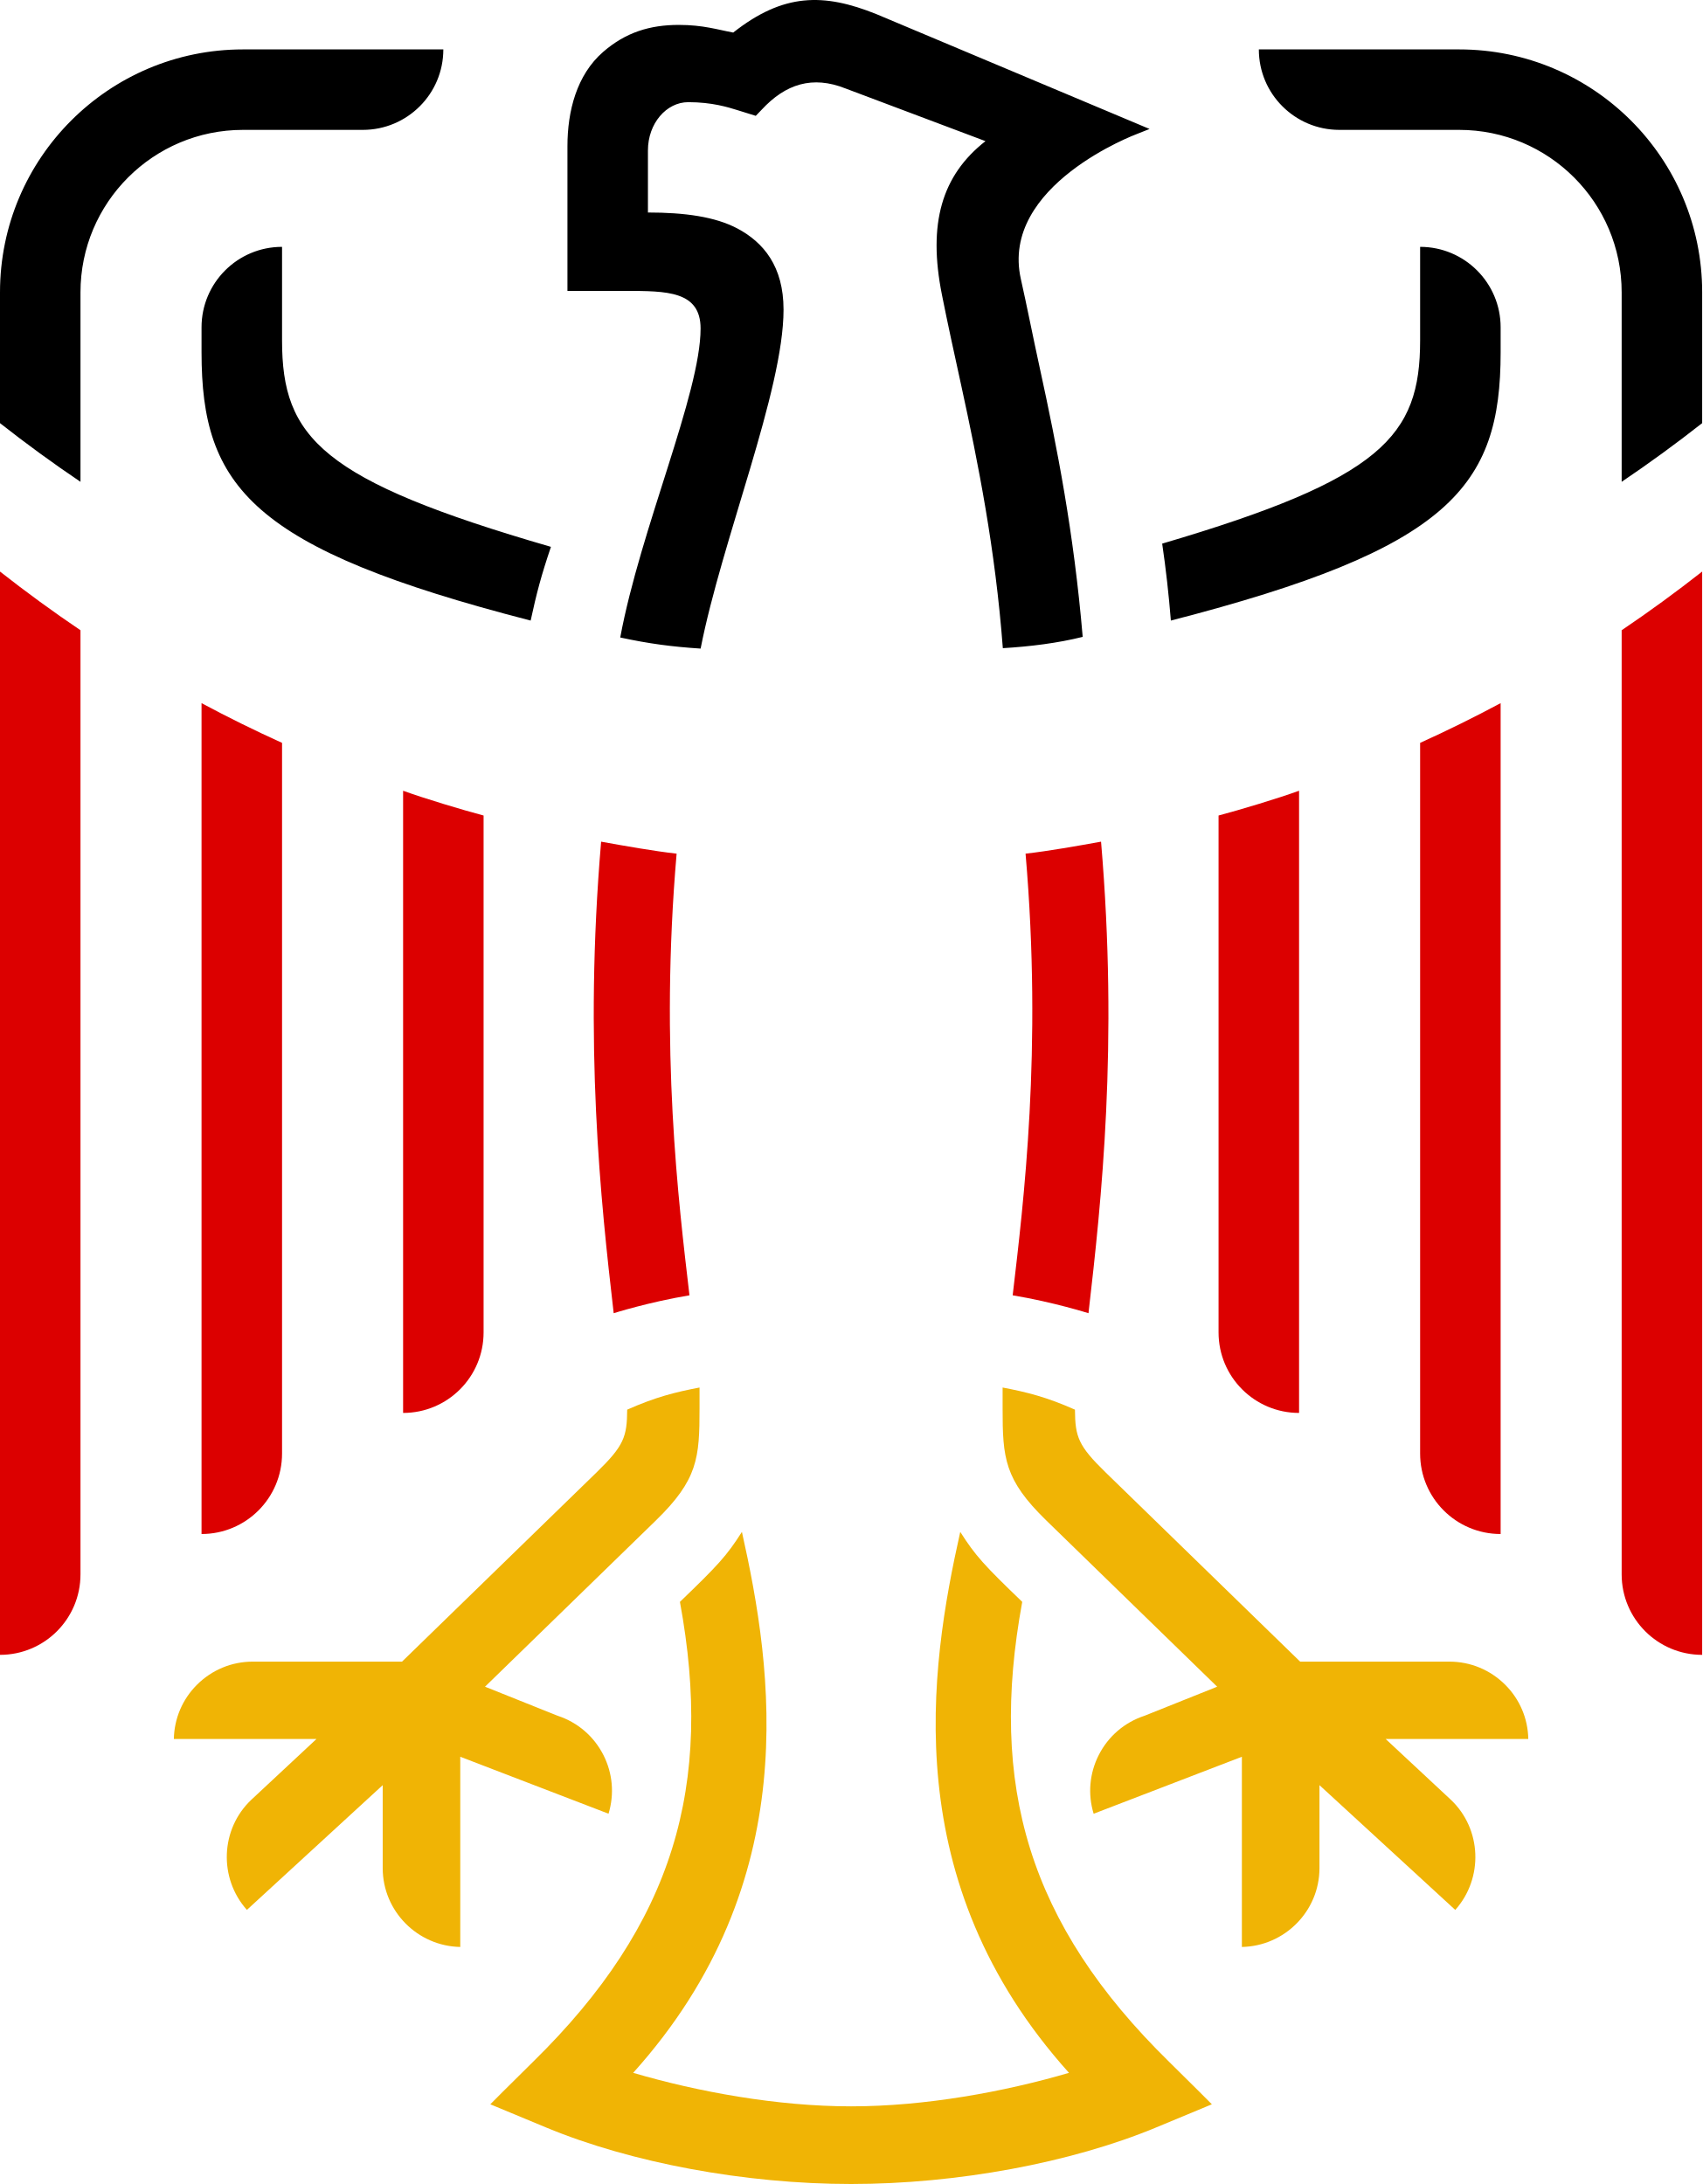
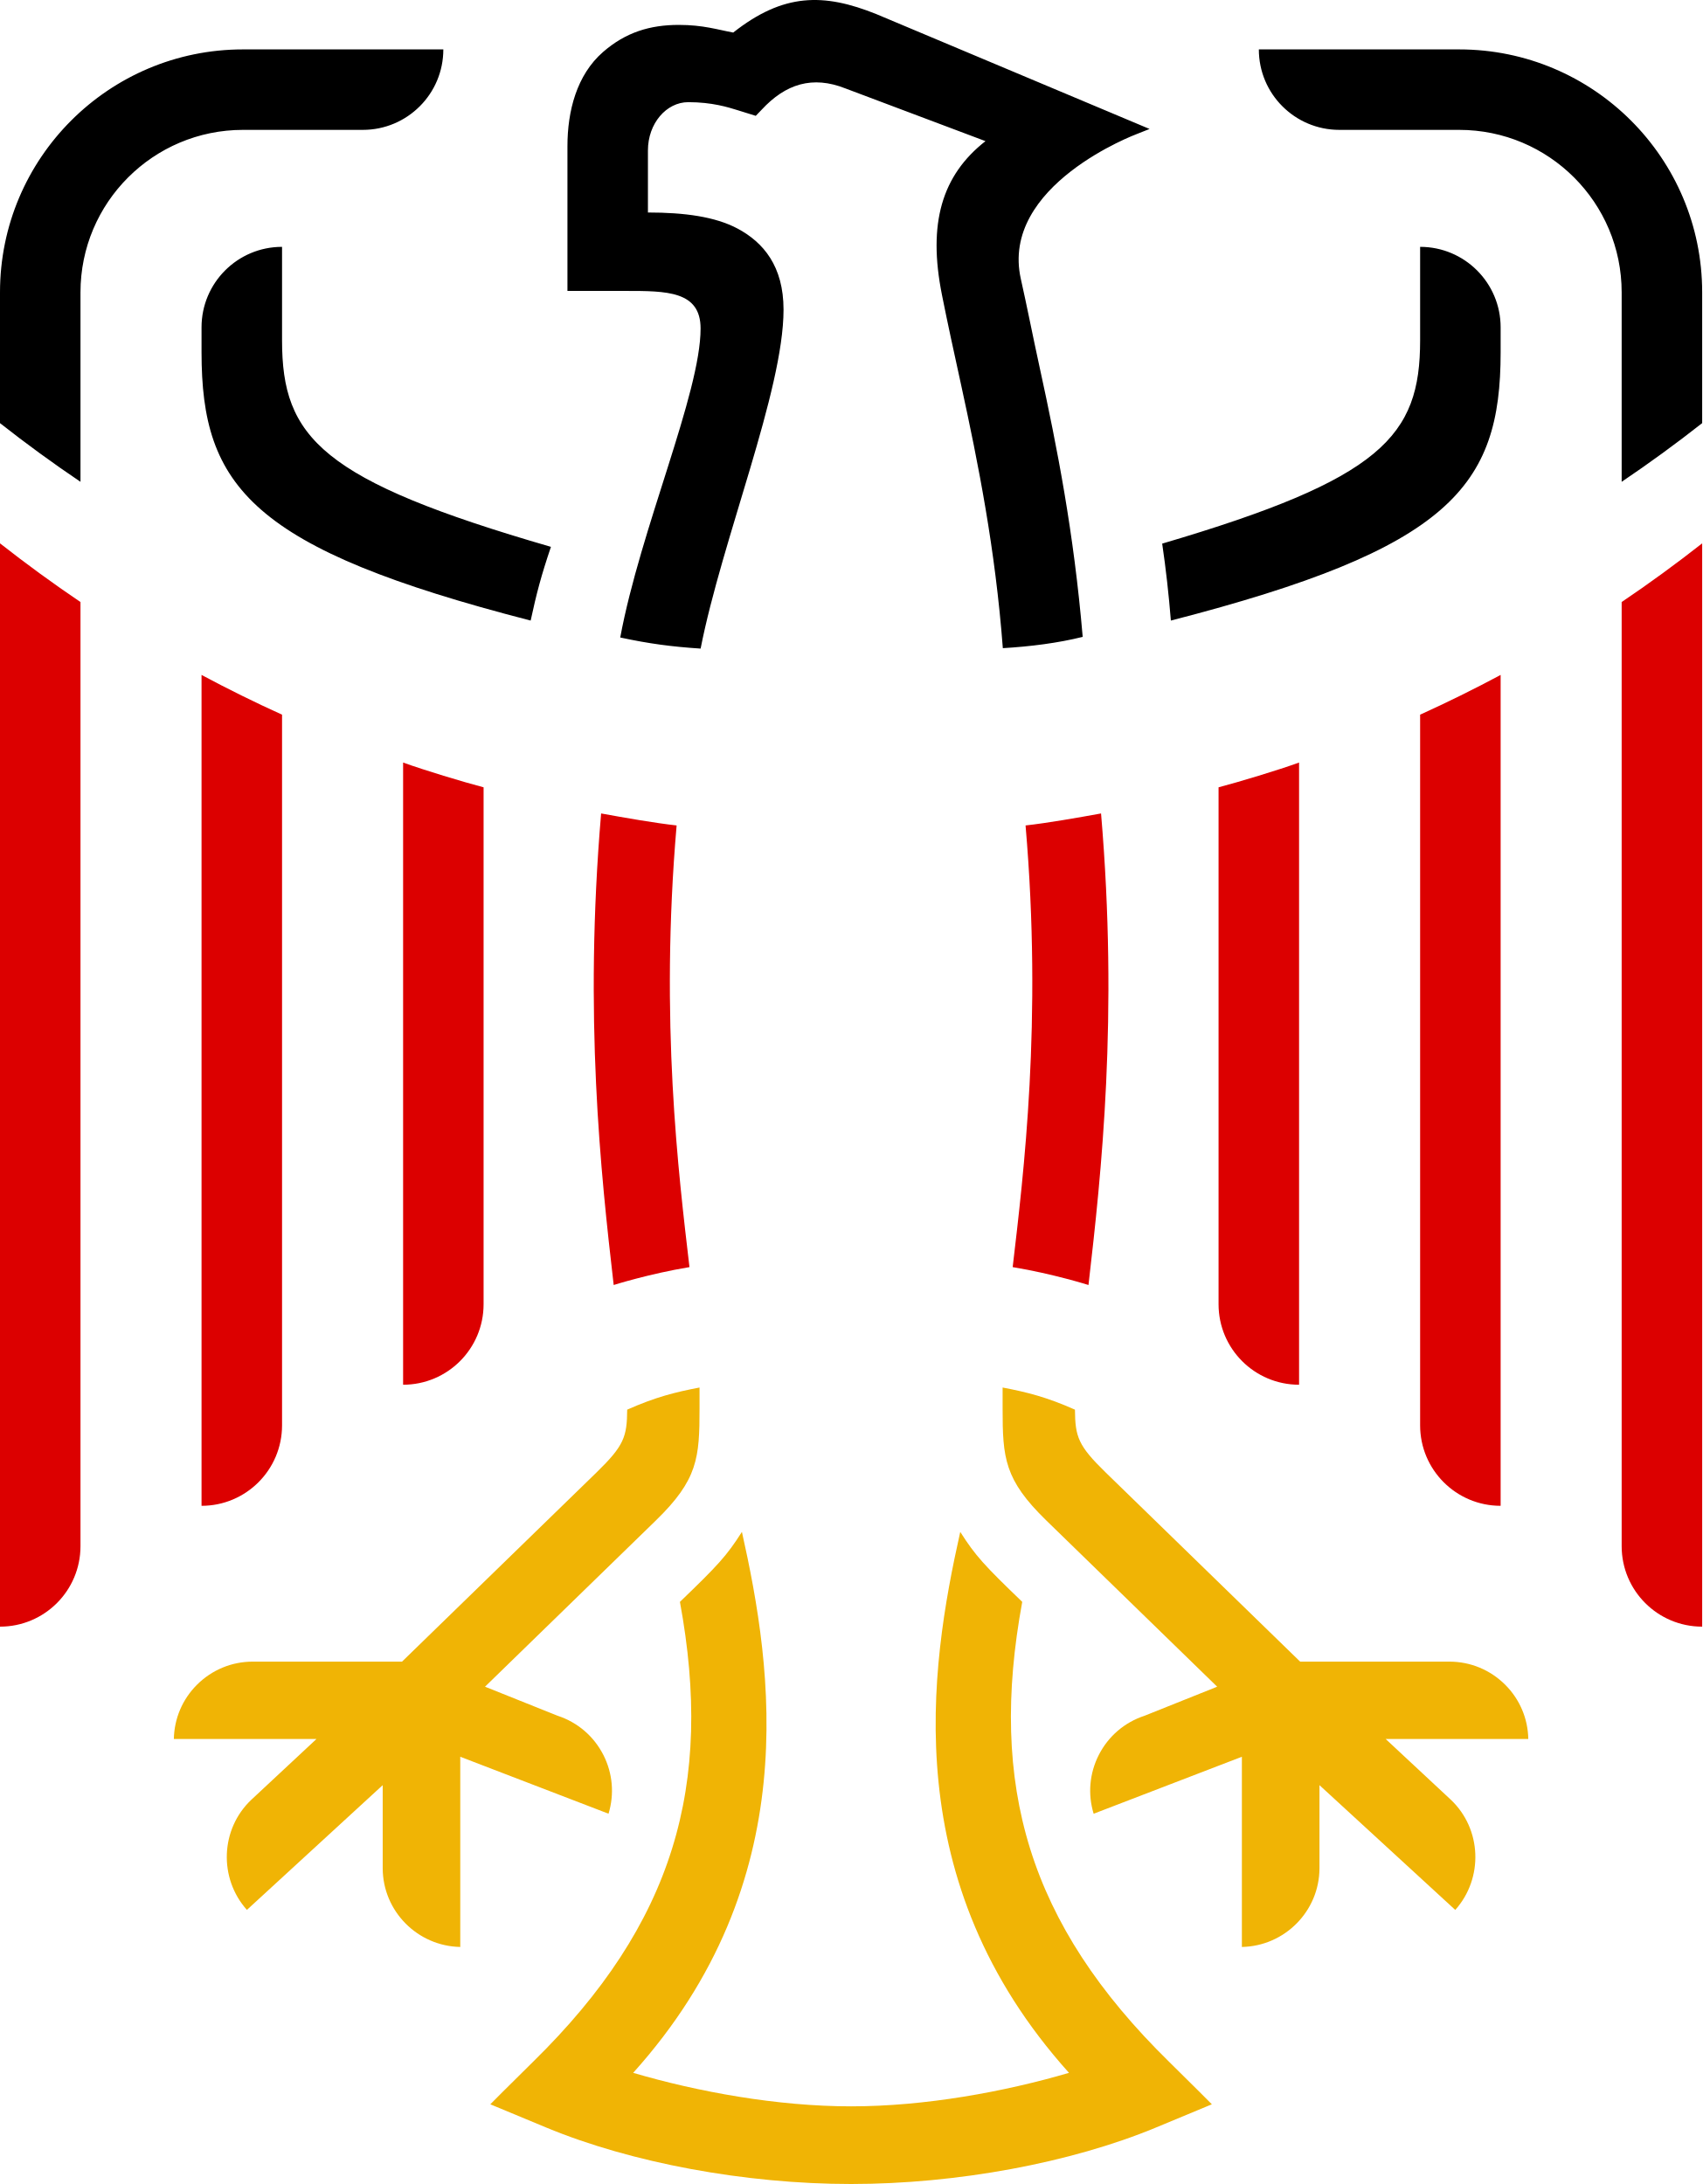
- <svg xmlns="http://www.w3.org/2000/svg" width="60px" height="77px" version="1.1" xml:space="preserve" style="fill-rule:evenodd;clip-rule:evenodd;stroke-linejoin:round;stroke-miterlimit:2;">
-   <g id="BoundingBox">
-     <rect x="0" y="0" width="60" height="77" style="fill:none;" />
-   </g>
-   <g id="Adler">
-     <path d="M2.837,22.22l0,33.286c0,1.568 -1.269,2.838 -2.837,2.838l0,-38.193c0.921,0.723 1.867,1.414 2.837,2.069Zm4.267,2.57l0,29.294c1.568,-0 2.838,-1.27 2.838,-2.838l-0,-25.055c-0.963,-0.436 -1.91,-0.904 -2.838,-1.401Zm7.105,3.089l-0,21.936c1.566,0 2.837,-1.27 2.837,-2.838l0,-18.225c-0.737,-0.194 -2.092,-0.603 -2.837,-0.873Zm10.094,17.789c-0.384,-3.28 -1.049,-8.653 -0.453,-15.571c-0.78,-0.087 -1.853,-0.276 -2.661,-0.423c-0.61,7.162 -0.015,12.664 0.443,16.625c-0,-0 1.239,-0.393 2.671,-0.631Zm32.859,-23.448l0,33.286c0,1.568 1.27,2.838 2.838,2.838l-0,-38.193c-0.921,0.723 -1.867,1.414 -2.838,2.069Zm-7.104,3.971l-0,25.055c-0,1.568 1.27,2.838 2.838,2.838l-0,-29.294c-0.929,0.497 -1.875,0.965 -2.838,1.401Zm-7.105,2.561l0,18.225c0,1.568 1.272,2.838 2.838,2.838l0,-21.936c-0.746,0.27 -2.1,0.679 -2.838,0.873Zm-4.585,17.547c0.458,-3.961 1.053,-9.463 0.443,-16.625c-0.808,0.147 -1.881,0.336 -2.661,0.423c0.596,6.918 -0.07,12.291 -0.454,15.571c1.433,0.238 2.672,0.631 2.672,0.631Z" style="fill:rgb(220,0,0);fill-rule:nonzero;" />
-     <path d="M16.224,68.643c-1.508,-0.029 -2.73,-1.262 -2.734,-2.773l-0,-2.932l-4.787,4.398c-1.002,-1.122 -0.935,-2.855 0.16,-3.887l2.292,-2.138l-5.027,-0c0.014,-0.724 0.303,-1.401 0.815,-1.913c0.525,-0.524 1.224,-0.815 1.967,-0.815l5.261,0l6.854,-6.668c0.971,-0.946 1.076,-1.255 1.083,-2.216c1.006,-0.445 1.689,-0.616 2.55,-0.78l0,0.739c0,1.744 -0.059,2.508 -1.54,3.949c-1.522,1.48 -6.022,5.86 -6.022,5.86l2.556,1.023c0.709,0.232 1.282,0.725 1.619,1.388c0.326,0.645 0.389,1.377 0.179,2.067l-5.226,-2.008l0,6.706l0,0Zm13.776,8.357c3.733,-0 7.753,-0.746 10.754,-1.994l1.963,-0.816c0,-0 -0.634,-0.642 -1.509,-1.5c-4.966,-4.869 -6.366,-9.75 -5.175,-16.214c-1.34,-1.291 -1.645,-1.618 -2.185,-2.467c-1.089,4.862 -2.228,12.331 3.833,19.072c-2.291,0.672 -5.082,1.181 -7.681,1.181c-2.6,-0 -5.39,-0.509 -7.681,-1.181c6.061,-6.741 4.922,-14.21 3.833,-19.072c-0.54,0.849 -0.845,1.176 -2.185,2.467c1.191,6.464 -0.209,11.345 -5.176,16.214c-0.874,0.858 -1.508,1.5 -1.508,1.5l1.963,0.816c3.001,1.248 7.021,1.994 10.754,1.994Zm13.775,-8.357c1.509,-0.029 2.731,-1.262 2.735,-2.773l0,-2.932l4.787,4.399c1.001,-1.123 0.935,-2.856 -0.16,-3.888l-2.293,-2.138l5.027,-0c-0.013,-0.724 -0.302,-1.401 -0.814,-1.913c-0.526,-0.524 -1.224,-0.815 -1.968,-0.815l-5.26,0l-6.854,-6.668c-0.971,-0.946 -1.076,-1.255 -1.084,-2.216c-1.005,-0.445 -1.689,-0.616 -2.55,-0.78l0,0.739c0,1.744 0.06,2.508 1.541,3.949c1.521,1.48 6.022,5.86 6.022,5.86l-2.556,1.023c-0.709,0.232 -1.282,0.725 -1.619,1.388c-0.326,0.645 -0.39,1.377 -0.179,2.068l5.225,-2.009l0,6.706Z" style="fill:rgb(240,180,5);fill-rule:nonzero;" />
-     <path d="M36.647,12.955c0.62,2.84 1.203,5.807 1.517,9.499c-0.875,0.218 -1.839,0.34 -2.815,0.398c-0.267,-3.51 -0.865,-6.503 -1.473,-9.292c-0.247,-1.127 -0.48,-2.193 -0.673,-3.164c-0.504,-2.519 -0.005,-4.214 1.534,-5.42l-4.938,-1.859c-1.155,-0.457 -2.105,-0.165 -2.955,0.755l-0.204,0.212l-0.669,-0.208c-0.299,-0.092 -0.868,-0.274 -1.71,-0.274c-0.772,-0 -1.422,0.749 -1.422,1.701l0,2.189c1.291,0 2.373,0.147 3.162,0.568c0.905,0.484 1.618,1.322 1.618,2.857c0,2.858 -2.168,8.106 -2.923,11.95c-1.021,-0.067 -1.808,-0.171 -2.833,-0.391c0.708,-3.819 2.832,-8.608 2.832,-10.894c-0,-1.325 -1.197,-1.325 -2.647,-1.325l-2.046,-0l-0,-5.104c-0,-1.235 0.325,-2.511 1.256,-3.321c0.799,-0.695 1.655,-0.954 2.67,-0.954c0.86,0 1.373,0.17 1.917,0.27c1.77,-1.395 3.187,-1.4 5.054,-0.647l9.622,4.046l-0.451,0.179c0,0 -4.834,1.801 -4.085,5.115c0.212,0.941 0.418,1.998 0.662,3.114Zm-28.081,-11.213c-4.73,-0 -8.566,3.834 -8.566,8.565l0,4.611c0.92,0.724 1.866,1.414 2.837,2.069l0,-6.68c0,-3.164 2.565,-5.728 5.729,-5.728l4.224,-0c0.782,-0 1.492,-0.317 2.006,-0.831c0.514,-0.512 0.831,-1.223 0.831,-2.006l-7.061,-0Zm10.854,17.538c-8.093,-2.346 -9.478,-3.845 -9.478,-7.277l-0,-3.3c-1.568,0 -2.838,1.27 -2.838,2.838l-0,0.88c-0,4.747 1.762,6.923 11.601,9.458c0.21,-0.968 0.369,-1.576 0.715,-2.599Zm24.953,-17.538c-0,0.783 0.317,1.494 0.831,2.006c0.514,0.514 1.224,0.831 2.006,0.831l4.224,-0c3.164,-0 5.728,2.564 5.728,5.728l0,6.68c0.971,-0.655 1.917,-1.345 2.838,-2.069l-0,-4.611c-0,-4.731 -3.836,-8.565 -8.566,-8.565l-7.061,-0Zm-3.101,20.137c9.84,-2.535 11.624,-4.711 11.624,-9.458l-0,-0.88c-0,-1.568 -1.271,-2.838 -2.838,-2.838l-0,3.3c-0,3.376 -1.346,4.882 -9.092,7.163c0.131,0.888 0.234,1.816 0.306,2.713Z" style="fill-rule:nonzero;" />
-   </g>
+ <svg xmlns="http://www.w3.org/2000/svg" id="uuid-5f3c3869-9b01-499a-b13a-2bdd34e041a1" viewBox="0 0 600 770">
+   <path d="M28.37,212.256v332.861c0,15.68-12.69,28.38-28.37,28.38V191.566c9.21,7.23,18.67,14.14,28.37,20.69ZM71.04,237.956v292.941c15.68,0,28.38-12.7,28.38-28.38v-250.55c-9.63-4.36-19.1-9.04-28.38-14.01ZM142.09,268.846v219.361c15.66,0,28.37-12.7,28.37-28.38v-182.25c-7.37-1.94-20.92-6.03-28.37-8.73ZM243.03,446.736c-3.84-32.8-10.49-86.53-4.53-155.71-7.8-.87-18.53-2.76-26.61-4.23-6.1,71.62-.15,126.64,4.43,166.25,0,0,12.39-3.93,26.71-6.31ZM571.62,212.256v332.861c0,15.68,12.7,28.38,28.38,28.38V191.566c-9.21,7.23-18.67,14.14-28.38,20.69ZM500.58,251.966v250.55c0,15.68,12.7,28.38,28.38,28.38V237.956c-9.29,4.97-18.75,9.65-28.38,14.01ZM429.53,277.576v182.25c0,15.68,12.72,28.38,28.38,28.38v-219.361c-7.46,2.7-21,6.79-28.38,8.73ZM383.68,453.046c4.58-39.61,10.53-94.63,4.43-166.25-8.08,1.47-18.81,3.36-26.61,4.23,5.96,69.18-.7,122.91-4.54,155.71,14.33,2.38,26.72,6.31,26.72,6.31Z" style="fill:#dc0000;" />
+   <path d="M162.24,686.43c-15.08-.29-27.3-12.62-27.34-27.73v-29.32l-47.87,43.98c-10.02-11.22-9.35-28.55,1.6-38.87l22.92-21.38h-50.27c.14-7.24,3.03-14.01,8.15-19.13,5.25-5.24,12.24-8.15,19.67-8.15h52.61l68.54-66.68c9.71-9.46,10.76-12.55,10.83-22.16,10.06-4.45,16.89-6.16,25.5-7.8v7.39c0,17.44-.59,25.08-15.4,39.49-15.22,14.8-60.22,58.6-60.22,58.6l25.56,10.23c7.09,2.32,12.82,7.25,16.19,13.88,3.26,6.45,3.89,13.77,1.79,20.67l-52.26-20.08v67.06h0ZM300,770c37.33,0,77.53-7.46,107.54-19.94l19.63-8.16s-6.34-6.42-15.09-15c-49.66-48.69-63.66-97.5-51.75-162.14-13.4-12.91-16.45-16.18-21.85-24.67-10.89,48.62-22.28,123.31,38.33,190.72-22.91,6.72-50.82,11.81-76.81,11.81s-53.9-5.09-76.81-11.81c60.61-67.41,49.22-142.1,38.33-190.72-5.4,8.49-8.45,11.76-21.85,24.67,11.91,64.64-2.09,113.45-51.76,162.14-8.74,8.58-15.08,15-15.08,15l19.63,8.16c30.01,12.48,70.21,19.94,107.54,19.94ZM437.75,686.43c15.09-.29,27.31-12.62,27.35-27.73v-29.32l47.87,43.99c10.01-11.23,9.35-28.56-1.6-38.88l-22.93-21.38h50.27c-.13-7.24-3.02-14.01-8.14-19.13-5.26-5.24-12.24-8.15-19.68-8.15h-52.6l-68.54-66.68c-9.71-9.46-10.76-12.55-10.84-22.16-10.05-4.45-16.89-6.16-25.5-7.8v7.39c0,17.44.6,25.08,15.41,39.49,15.21,14.8,60.22,58.6,60.22,58.6l-25.56,10.23c-7.09,2.32-12.82,7.25-16.19,13.88-3.26,6.45-3.9,13.77-1.79,20.68l52.25-20.09v67.06Z" style="fill:#f0b405;" />
+   <path d="M366.47,129.549c6.2,28.4,12.03,58.07,15.17,94.99-8.75,2.18-18.39,3.4-28.15,3.98-2.67-35.1-8.65-65.03-14.73-92.92-2.47-11.27-4.8-21.93-6.73-31.64-5.04-25.19-.05-42.14,15.34-54.2l-49.38-18.59c-11.55-4.57-21.05-1.65-29.55,7.55l-2.04,2.12-6.69-2.08c-2.99-.92-8.68-2.74-17.1-2.74-7.72,0-14.22,7.49-14.22,17.01v21.89c12.91,0,23.73,1.47,31.62,5.68,9.05,4.84,16.18,13.22,16.18,28.57,0,28.58-21.68,81.06-29.23,119.5-10.21-.67-18.08-1.71-28.33-3.91,7.08-38.19,28.32-86.08,28.32-108.94,0-13.25-11.97-13.25-26.47-13.25h-20.46v-51.04c0-12.35,3.25-25.11,12.56-33.21,7.99-6.95,16.55-9.54,26.7-9.54,8.6,0,13.73,1.7,19.17,2.7,17.7-13.95,31.87-14,50.54-6.47l96.22,40.46-4.51,1.79s-48.34,18.01-40.85,51.15c2.12,9.41,4.18,19.98,6.62,31.14ZM85.66,17.418C38.36,17.418,0,55.758,0,103.069v46.11c9.2,7.24,18.66,14.14,28.37,20.69v-66.8c0-31.64,25.65-57.28,57.29-57.28h42.24c7.82,0,14.92-3.17,20.06-8.31,5.14-5.12,8.31-12.23,8.31-20.06h-70.61ZM194.2,192.799c-80.93-23.46-94.78-38.45-94.78-72.77v-33c-15.68,0-28.38,12.7-28.38,28.38v8.8c0,47.47,17.62,69.23,116.01,94.58,2.1-9.68,3.69-15.76,7.15-25.99ZM443.73,17.418c0,7.83,3.17,14.941,8.31,20.061,5.14,5.14,12.24,8.31,20.06,8.31h42.24c31.64,0,57.28,25.64,57.28,57.28v66.8c9.71-6.55,19.17-13.45,28.38-20.69v-46.11c0-47.31-38.36-85.65-85.66-85.65l-70.61-0ZM412.72,218.789c98.4-25.35,116.24-47.11,116.24-94.58v-8.8c0-15.68-12.71-28.38-28.38-28.38v33c0,33.76-13.46,48.82-90.92,71.63,1.31,8.88,2.34,18.16,3.06,27.13Z" />
</svg>
